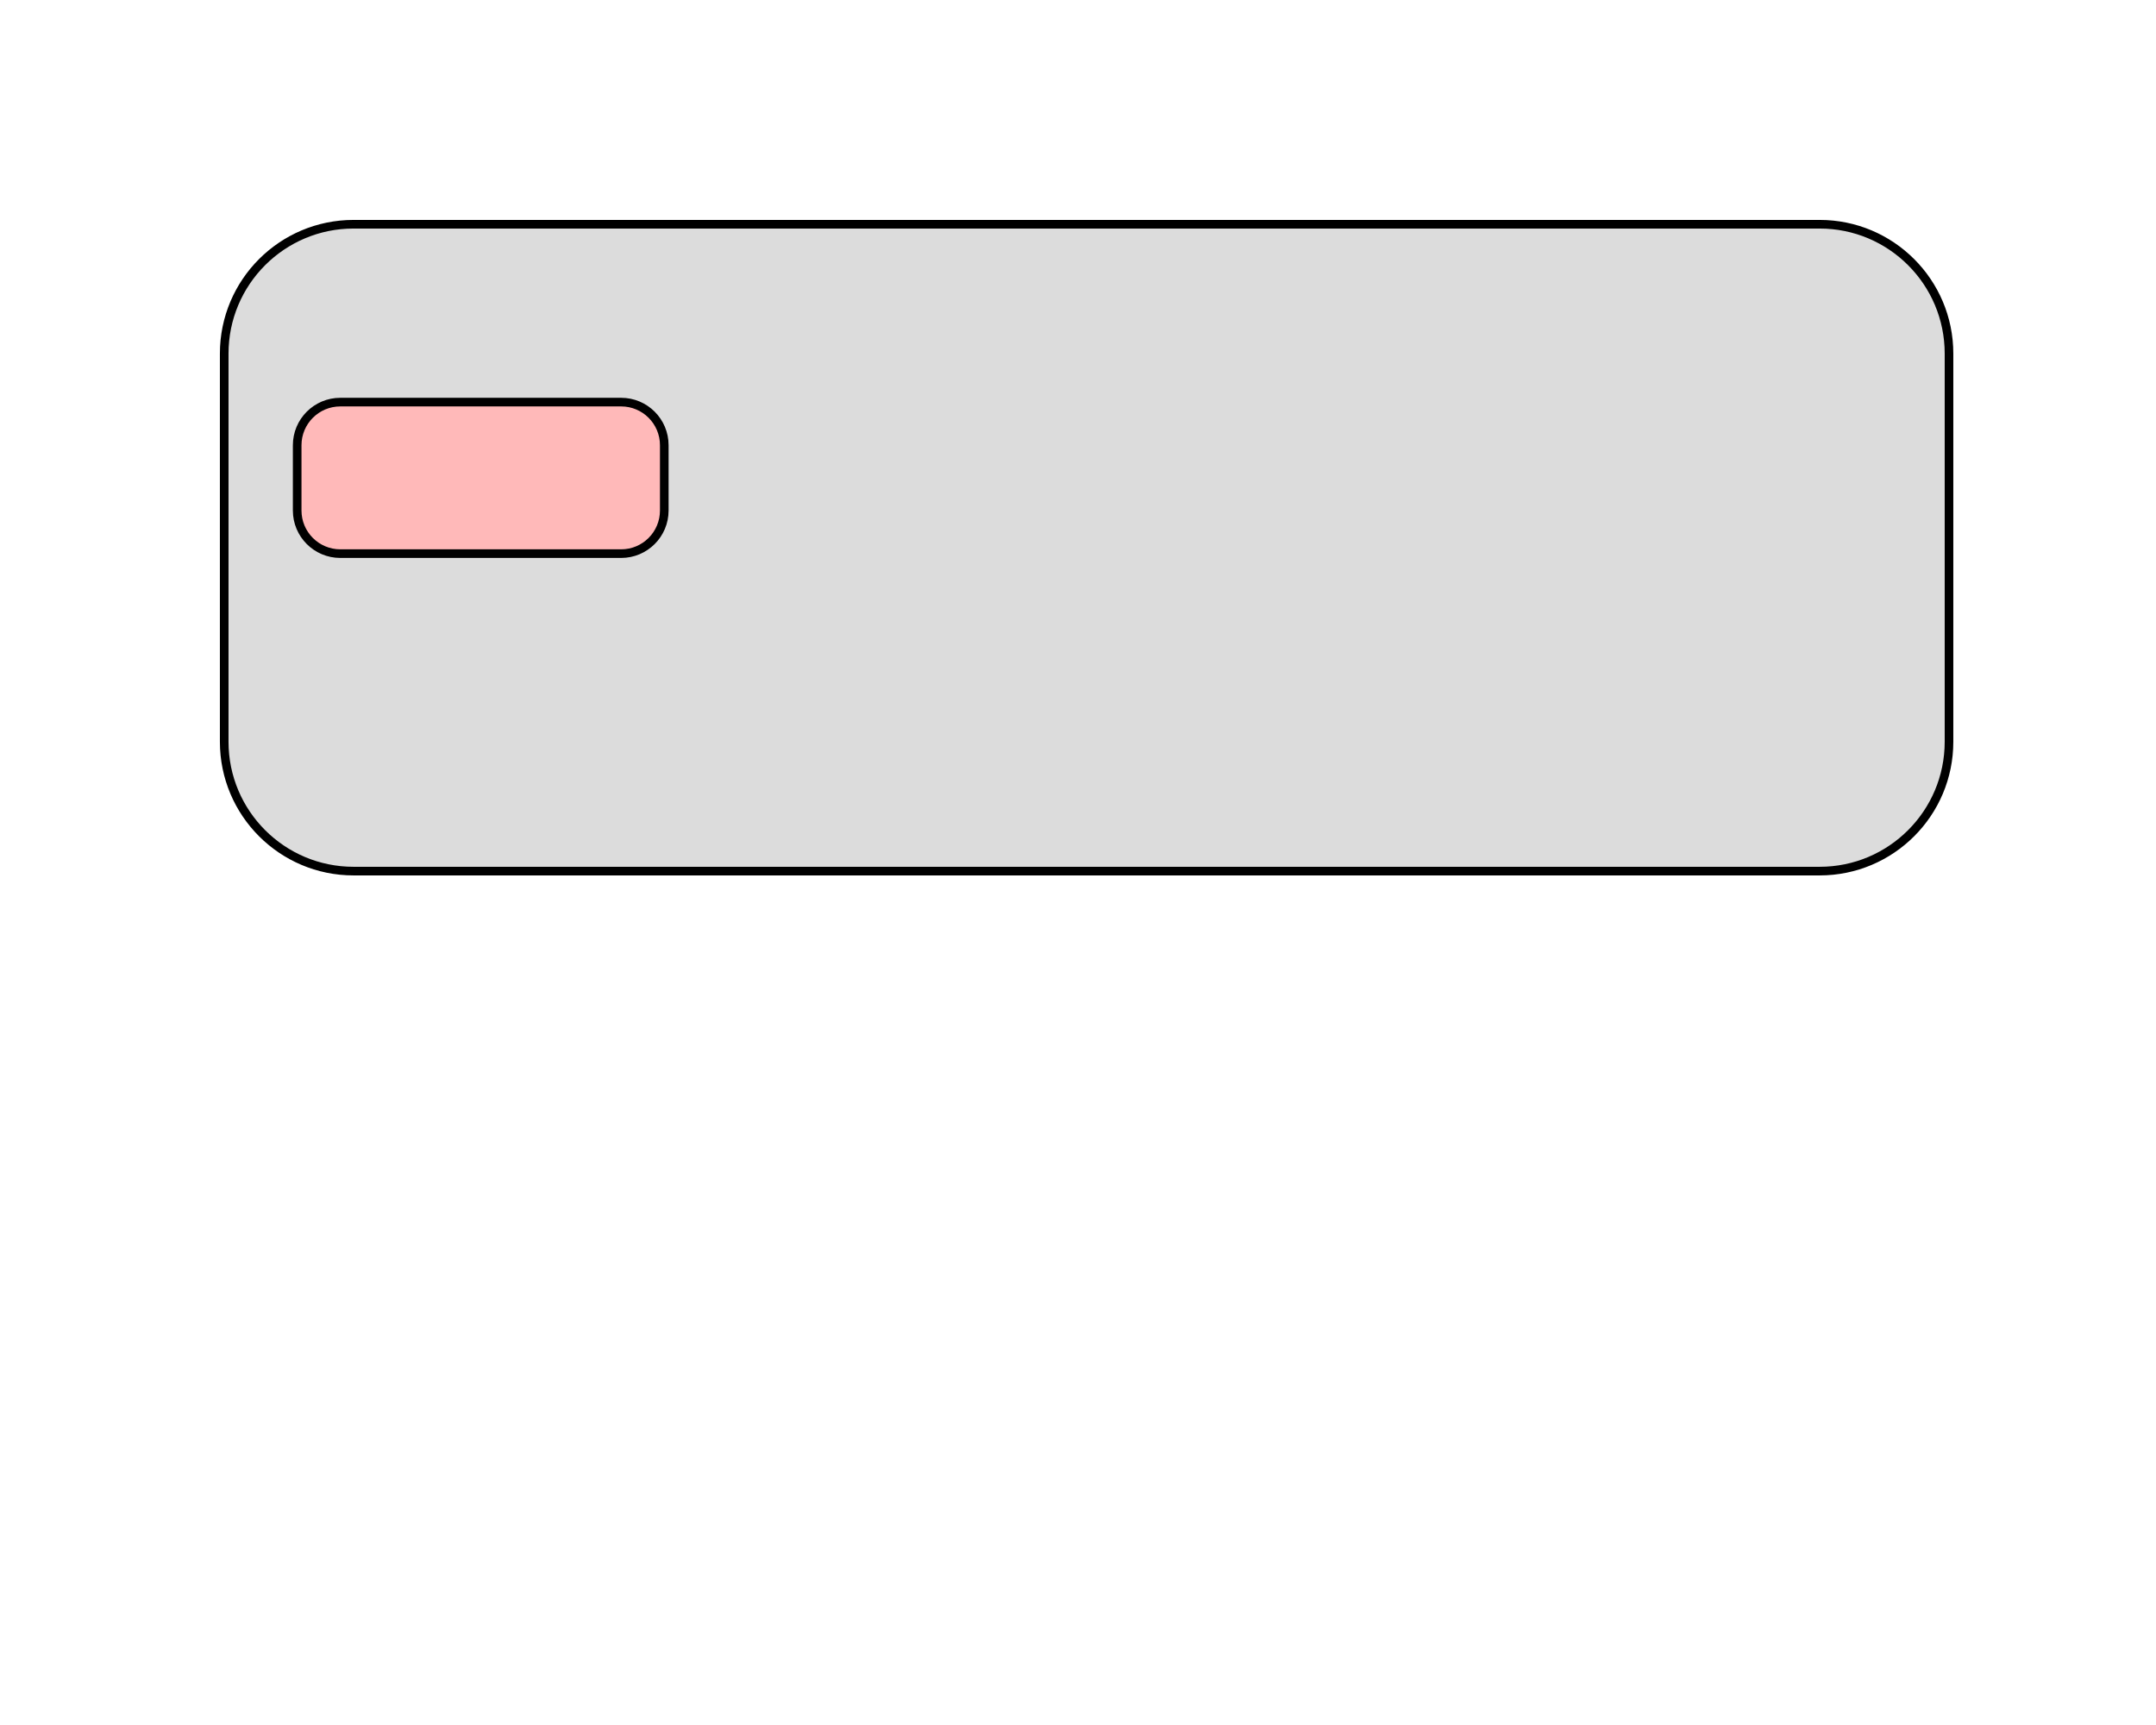
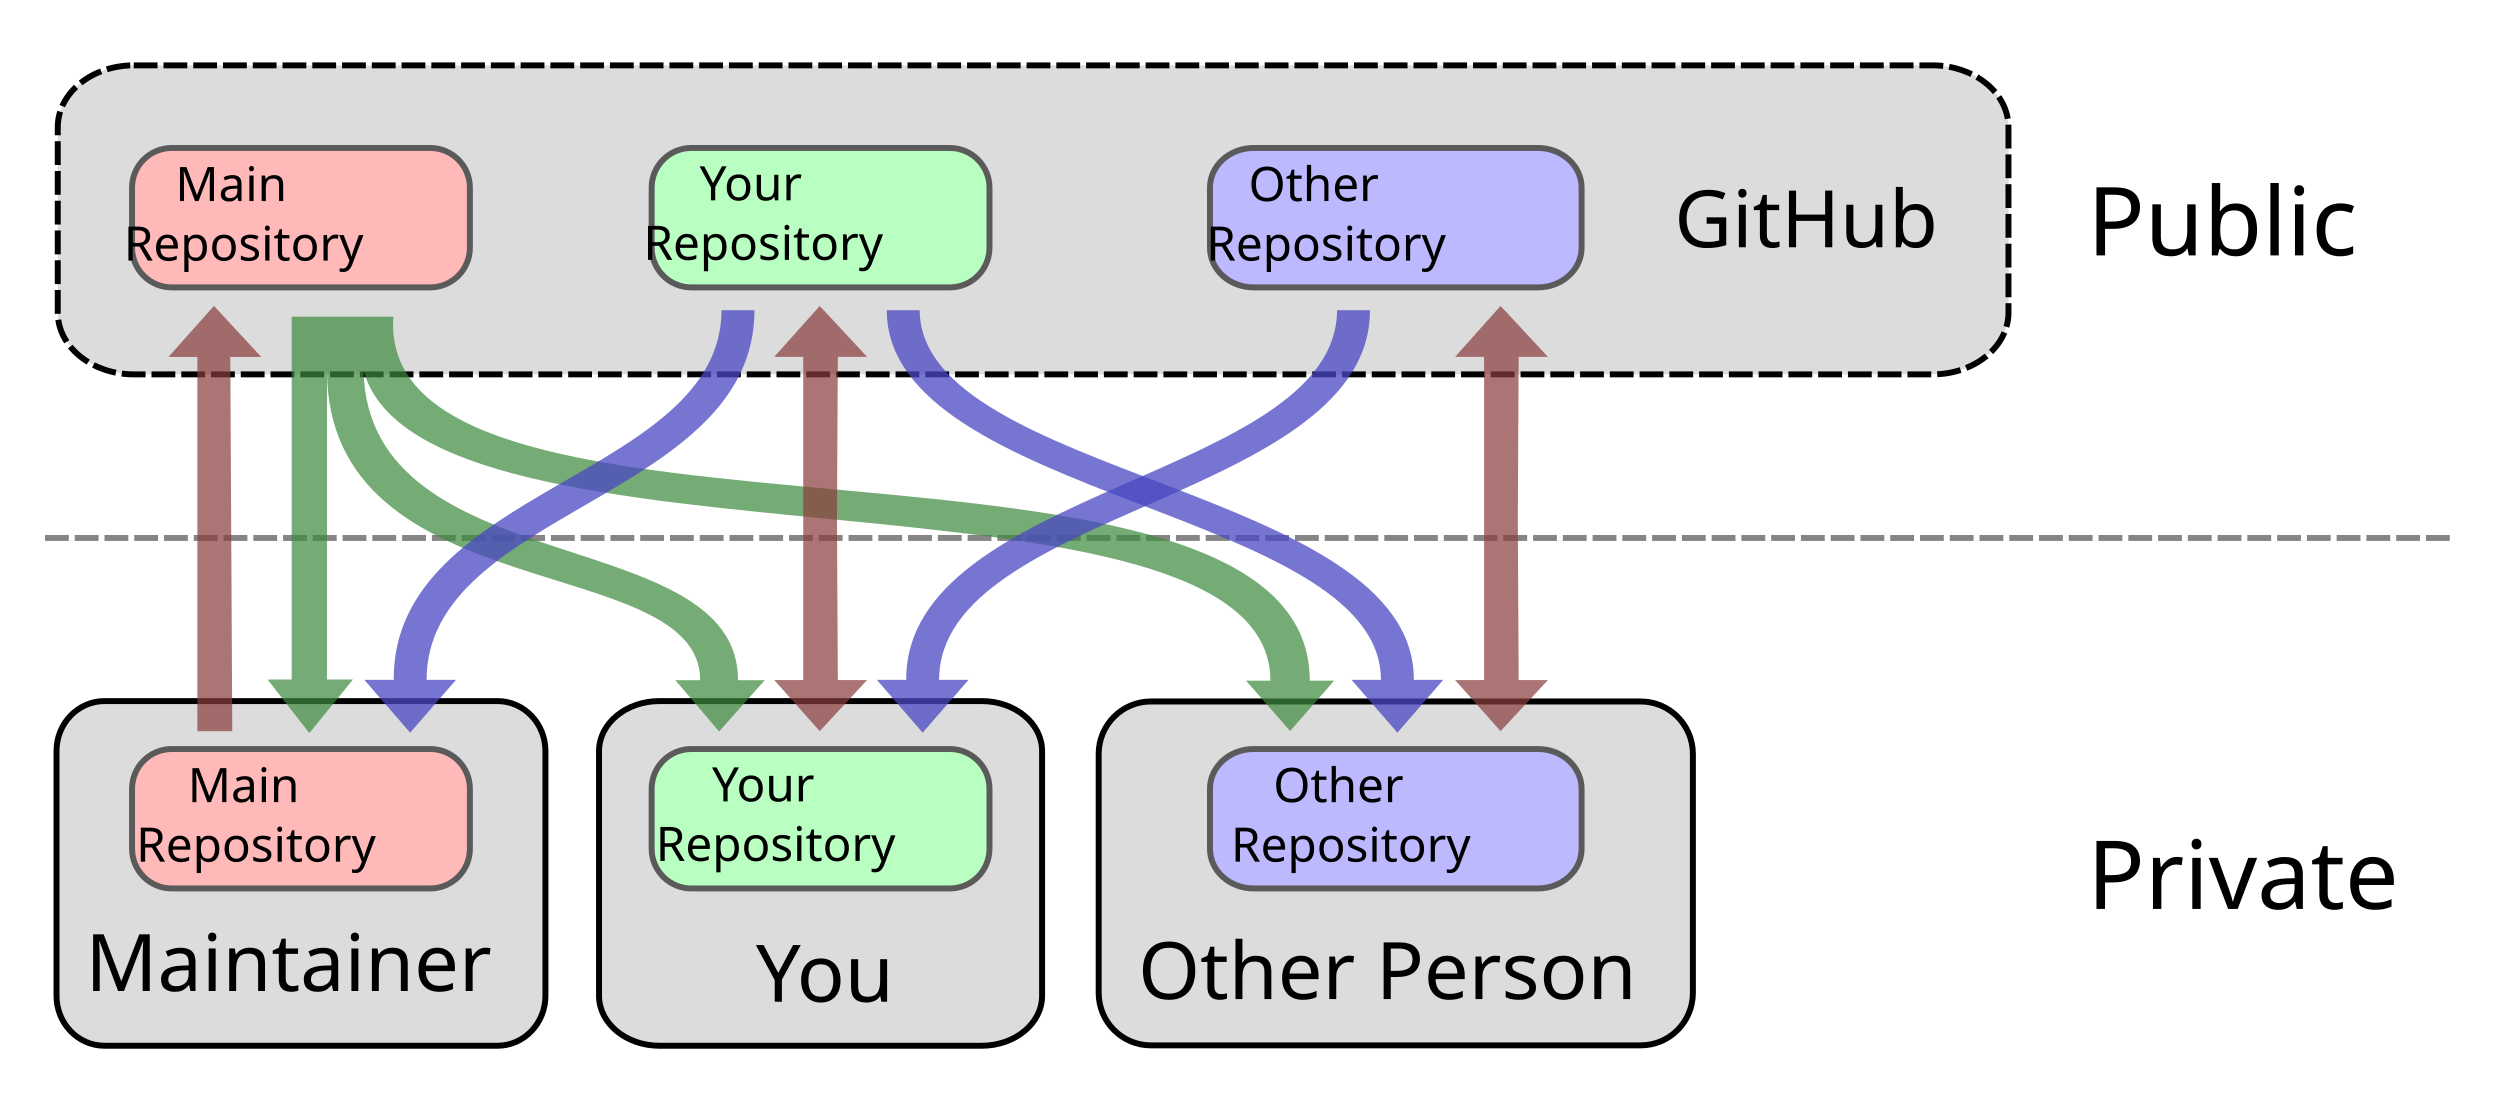
- <svg xmlns="http://www.w3.org/2000/svg" width="500" height="400" id="svg2" version="1.1">
-   <defs id="defs4" />
-   <g id="layer1" transform="translate(0,-652.3622)">
-     <rect style="fill:#dcdcdc;fill-opacity:1;stroke:#000000;stroke-width:2;stroke-miterlimit:4;stroke-opacity:1;stroke-dasharray:none" id="rect2816" width="400" height="150" x="51.996" y="704.358" rx="30" ry="30" />
-     <rect style="fill:#ffb9b9;fill-opacity:1;stroke:#000000;stroke-width:2;stroke-miterlimit:4;stroke-opacity:1;stroke-dasharray:none" id="rect3590" width="85.135" height="35.135" x="68.919" y="745.605" rx="10" ry="10" />
+ <svg xmlns="http://www.w3.org/2000/svg" xmlns:xlink="http://www.w3.org/1999/xlink" width="630" height="280" id="svg2" version="1.1">
+   <defs id="defs4">
+     </defs>
+   <g id="layer1" transform="translate(0,-772.3622)">
+     <path style="fill:none;stroke:#858585;stroke-width:1.5;stroke-linecap:butt;stroke-linejoin:miter;stroke-miterlimit:4;stroke-opacity:1;stroke-dasharray:6, 1.5;stroke-dashoffset:0" d="m 11.338,907.927 607.324,0" id="path3667" />
+     <g id="g3707" transform="translate(-1.478876,119.7903)">
+       <rect ry="15.574" rx="19.143" y="669.042" x="16.035" height="77.869" width="491.578" id="rect2816" style="fill:#dcdcdc;fill-opacity:1;stroke:#000000;stroke-width:1.5;stroke-miterlimit:4;stroke-opacity:1;stroke-dasharray:6, 1.5;stroke-dashoffset:0" />
+       <g transform="translate(0.4027033,3.0517578e-5)" id="g3847">
+         <rect style="fill:#ffb9b9;fill-opacity:1;stroke:#5a5a5a;stroke-width:1.5;stroke-miterlimit:4;stroke-opacity:1;stroke-dasharray:none" id="rect3590" width="85.135" height="35.135" x="34.353" y="689.86" rx="10" ry="10" />
+         <text xml:space="preserve" style="font-size:12px;font-style:normal;font-variant:normal;font-weight:normal;font-stretch:normal;text-align:center;text-anchor:middle;fill:#000000;fill-opacity:1;stroke:none;font-family:Sans;-inkscape-font-specification:Sans" x="76.511" y="703.238" id="text2908">
+           <tspan id="tspan2910" x="76.511" y="703.238">Main</tspan>
+           <tspan x="76.511" y="718.238" id="tspan3838">Repository</tspan>
+         </text>
+       </g>
+       <g transform="translate(0,-3.0517578e-5)" id="g3661">
+         <rect ry="10" rx="10" y="689.86" x="165.694" height="35.135" width="85.135" id="rect2927" style="fill:#b9ffc1;fill-opacity:1;stroke:#5a5a5a;stroke-width:1.5;stroke-miterlimit:4;stroke-opacity:1;stroke-dasharray:none" />
+         <text id="text2929" y="703.053" x="207.851" style="font-size:12px;font-style:normal;font-variant:normal;font-weight:normal;font-stretch:normal;text-align:center;text-anchor:middle;fill:#000000;fill-opacity:1;stroke:none;font-family:Sans;-inkscape-font-specification:Sans" xml:space="preserve">
+           <tspan y="703.053" x="207.851" id="tspan2931">Your</tspan>
+           <tspan y="718.053" x="207.851" id="tspan3843">Repository</tspan>
+         </text>
+       </g>
+       <g transform="translate(52.14733,3.0517578e-5)" id="g3859">
+         <g id="g3651">
+           <rect ry="10" rx="11" y="689.86" x="254.245" height="35.135" width="93.649" id="rect3715" style="fill:#bcb9ff;fill-opacity:1;stroke:#5a5a5a;stroke-width:1.5;stroke-miterlimit:4;stroke-opacity:1;stroke-dasharray:none" />
+           <text id="text3717" y="703.238" x="300.659" style="font-size:12px;font-style:normal;font-variant:normal;font-weight:normal;font-stretch:normal;text-align:center;text-anchor:middle;fill:#000000;fill-opacity:1;stroke:none;font-family:Sans;-inkscape-font-specification:Sans" xml:space="preserve">
+             <tspan y="703.238" x="300.659" id="tspan3719">Other</tspan>
+             <tspan id="tspan3845" y="718.238" x="300.659">Repository</tspan>
+           </text>
+         </g>
+       </g>
+       <text id="text3737" y="714.883" x="423.41" style="font-size:20px;font-style:normal;font-variant:normal;font-weight:normal;font-stretch:normal;fill:#000000;fill-opacity:1;stroke:none;font-family:Sans;-inkscape-font-specification:Sans" xml:space="preserve">
+         <tspan y="714.883" x="423.41" id="tspan3739">GitHub</tspan>
+       </text>
+     </g>
+     <rect ry="12.582" rx="12.098" y="949.034" x="14.24" height="86.857" width="123.209" id="rect3792" style="fill:#dcdcdc;fill-opacity:1;stroke:#000000;stroke-width:1.5;stroke-miterlimit:4;stroke-opacity:1;stroke-dasharray:none;stroke-dashoffset:0" />
+     <text xml:space="preserve" style="font-size:20px;font-style:normal;font-variant:normal;font-weight:normal;font-stretch:normal;fill:#000000;fill-opacity:1;stroke:none;font-family:Sans;-inkscape-font-specification:Sans" x="21.533" y="1022.101" id="text3800">
+       <tspan id="tspan3802" x="21.533" y="1022.101">Maintainer</tspan>
+     </text>
+     <g id="g3865" transform="translate(-1.076172,271.2566)">
+       <rect style="fill:#ffb9b9;fill-opacity:1;stroke:#5a5a5a;stroke-width:1.5;stroke-miterlimit:4;stroke-opacity:1;stroke-dasharray:none" id="rect3867" width="85.135" height="35.135" x="34.353" y="689.86" rx="10" ry="10" />
+       <text xml:space="preserve" style="font-size:12px;font-style:normal;font-variant:normal;font-weight:normal;font-stretch:normal;text-align:center;text-anchor:middle;fill:#000000;fill-opacity:1;stroke:none;font-family:Sans;-inkscape-font-specification:Sans" x="76.511" y="703.238" id="text3869">
+         <tspan id="tspan3871" x="76.511" y="703.238">Main</tspan>
+         <tspan x="76.511" y="718.238" id="tspan3873">Repository</tspan>
+       </text>
+     </g>
+     <rect style="fill:#dcdcdc;fill-opacity:1;stroke:#000000;stroke-width:1.5;stroke-miterlimit:4;stroke-opacity:1;stroke-dasharray:none;stroke-dashoffset:0" id="rect3911" width="111.649" height="86.858" x="150.958" y="949.034" rx="15.236" ry="12.585" />
+     <g id="g3875" transform="translate(19.91609,271.2565)">
+       <rect ry="10" rx="10" y="689.86" x="144.299" height="35.135" width="85.135" id="rect3877" style="fill:#b9ffc1;fill-opacity:1;stroke:#5a5a5a;stroke-width:1.5;stroke-miterlimit:4;stroke-opacity:1;stroke-dasharray:none" />
+       <text id="text3879" y="703.053" x="186.456" style="font-size:12px;font-style:normal;font-variant:normal;font-weight:normal;font-stretch:normal;text-align:center;text-anchor:middle;fill:#000000;fill-opacity:1;stroke:none;font-family:Sans;-inkscape-font-specification:Sans" xml:space="preserve">
+         <tspan y="703.053" x="186.456" id="tspan3881">Your</tspan>
+         <tspan y="718.053" x="186.456" id="tspan3883">Repository</tspan>
+       </text>
+     </g>
+     <text id="text3819" y="1024.804" x="190.474" style="font-size:20px;font-style:normal;font-variant:normal;font-weight:normal;font-stretch:normal;fill:#000000;fill-opacity:1;stroke:none;font-family:Sans;-inkscape-font-specification:Sans" xml:space="preserve">
+       <tspan y="1024.804" x="190.474" id="tspan3821">You</tspan>
+     </text>
+     <rect ry="13.23" rx="13.147" y="949.133" x="276.866" height="86.66" width="149.742" id="rect3913" style="fill:#dcdcdc;fill-opacity:1;stroke:#000000;stroke-width:1.5;stroke-miterlimit:4;stroke-opacity:1;stroke-dasharray:none;stroke-dashoffset:0" />
+     <g id="g3901" transform="translate(50.66845,271.2566)">
+       <rect style="fill:#bcb9ff;fill-opacity:1;stroke:#5a5a5a;stroke-width:1.5;stroke-miterlimit:4;stroke-opacity:1;stroke-dasharray:none" id="rect3903" width="93.649" height="35.135" x="254.245" y="689.86" rx="11" ry="10" />
+       <text xml:space="preserve" style="font-size:12px;font-style:normal;font-variant:normal;font-weight:normal;font-stretch:normal;text-align:center;text-anchor:middle;fill:#000000;fill-opacity:1;stroke:none;font-family:Sans;-inkscape-font-specification:Sans" x="300.659" y="703.238" id="text3905">
+         <tspan id="tspan3907" x="300.659" y="703.238">Other</tspan>
+         <tspan x="300.659" y="718.238" id="tspan3909">Repository</tspan>
+       </text>
+     </g>
+     <text xml:space="preserve" style="font-size:20px;font-style:normal;font-variant:normal;font-weight:normal;font-stretch:normal;fill:#000000;fill-opacity:1;stroke:none;font-family:Sans;-inkscape-font-specification:Sans" x="286.801" y="1024.121" id="text3887">
+       <tspan id="tspan3889" x="286.801" y="1024.121">Other Person</tspan>
+     </text>
+     <g id="g4995" transform="translate(-21.58784,119.7903)" style="fill:#8b3d3d;fill-opacity:0.708;stroke:none">
+       <path transform="translate(0,652.3622)" id="path4993" d="m 71.325,90.159 0,94.306 8.799,0 -0.502,-94.306 7.795,0 -11.915,-12.87 -11.47,12.87 7.293,0 z" style="fill:#8b3d3d;fill-opacity:0.708;fill-rule:nonzero;stroke:none" />
+     </g>
+     <path style="fill:#3d8b3f;fill-opacity:0.708;stroke:none" d="m 73.503,852.168 25.625,0 C 94.306,919.696 330.062,870.736 330.062,943.886 l 6.152,0 -11.111,12.698 -11.111,-12.698 6.152,0 c -0.107,-58.465 -214.069,-23.49 -228.543,-78.245 1.123,53.892 94.387,38.143 94.387,78.138 l 6.719,0 -11.491,12.912 -11.02,-12.912 6.248,0 c 0,-32.676 -94.04,-17.476 -94.04,-78.138 l 0,77.969 6.548,0 -10.999,13.482 -10.528,-13.482 6.077,0 0,-91.442 z" id="path5016" />
+     <g style="fill:#8b3d3d;fill-opacity:0.708;stroke:none" transform="translate(132.1644,119.7903)" id="use5012">
+       <path style="fill:#8b3d3d;fill-opacity:0.708;fill-rule:nonzero;stroke:none" d="m 62.939,742.509 7.312,0 0,81.438 -7.312,0 11.469,12.875 11.938,-12.875 -7.375,0 -0.219,-40.719 0.219,-40.719 7.375,0 -11.938,-12.844 -11.469,12.844 z" id="path3894" />
+     </g>
+     <path style="fill:#4948c2;fill-opacity:0.753;stroke:none" d="m 181.833,850.531 8.293,0 c 0,47.467 -82.621,50.367 -82.621,93.158 l 7.404,0 -11.55,13.313 -11.55,-13.313 7.404,0 C 98.99,895.183 181.611,892.664 181.833,850.531 z" id="path2873" />
+     <path id="path3647" d="m 336.941,850.531 8.293,0 c 0,47.467 -108.575,50.367 -108.575,93.158 l 7.404,0 -11.55,13.313 -11.55,-13.313 7.404,0 c -0.222,-48.506 108.352,-51.024 108.574,-93.158 z" style="fill:#4948c2;fill-opacity:0.753;stroke:none" />
+     <path style="fill:#4948c2;fill-opacity:0.753;stroke:none" d="m 231.76,850.531 -8.293,0 c 0,47.467 124.53,50.367 124.53,93.158 l -7.404,0 11.55,13.313 11.55,-13.313 -7.404,0 c 0.222,-48.506 -124.307,-51.024 -124.529,-93.158 z" id="path3649" />
+     <text xml:space="preserve" style="font-size:24px;font-style:normal;font-variant:normal;font-weight:normal;font-stretch:normal;fill:#000000;fill-opacity:1;stroke:none;font-family:Sans;-inkscape-font-specification:Sans" x="525.986" y="836.714" id="text3669">
+       <tspan id="tspan3671" x="525.986" y="836.714">Public</tspan>
+     </text>
+     <text xml:space="preserve" style="font-size:24px;font-style:normal;font-variant:normal;font-weight:normal;font-stretch:normal;fill:#000000;fill-opacity:1;stroke:none;font-family:Sans;-inkscape-font-specification:Sans" x="525.986" y="1001.41" id="text3673">
+       <tspan id="tspan3675" x="525.986" y="1001.41">Private</tspan>
+     </text>
+     <g id="g3898" transform="matrix(1,0,0,-1,147.0765,1686.715)" style="fill:#8b3d3d;fill-opacity:0.708;stroke:none" />
+     <use x="0" y="0" xlink:href="#use5012" id="use3903" transform="translate(171.5711,0)" width="630" height="280" />
  </g>
</svg>
